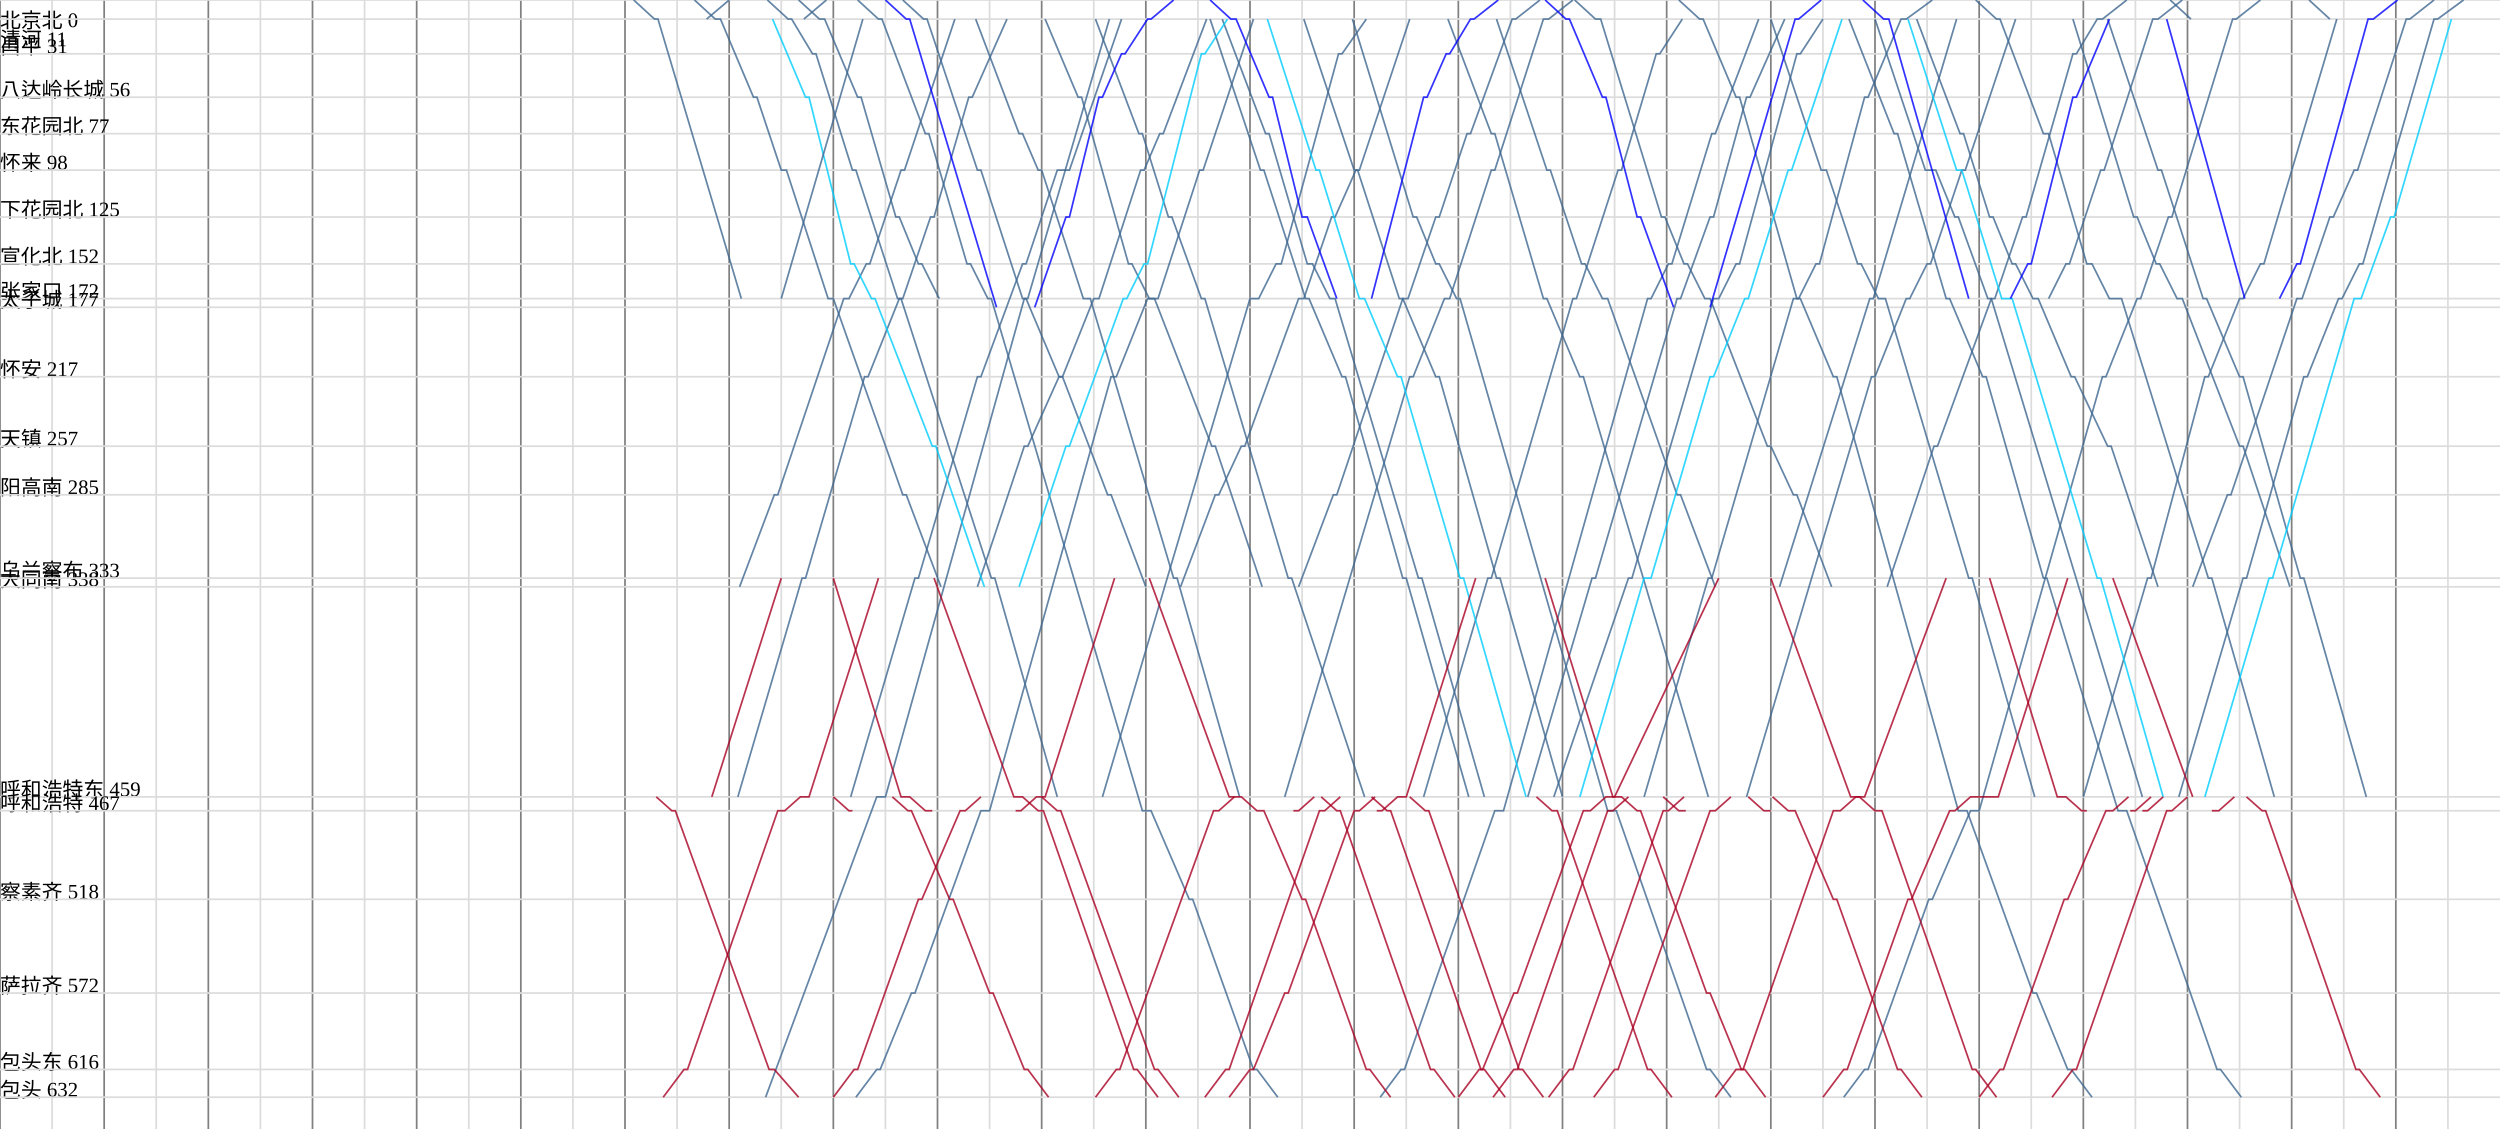
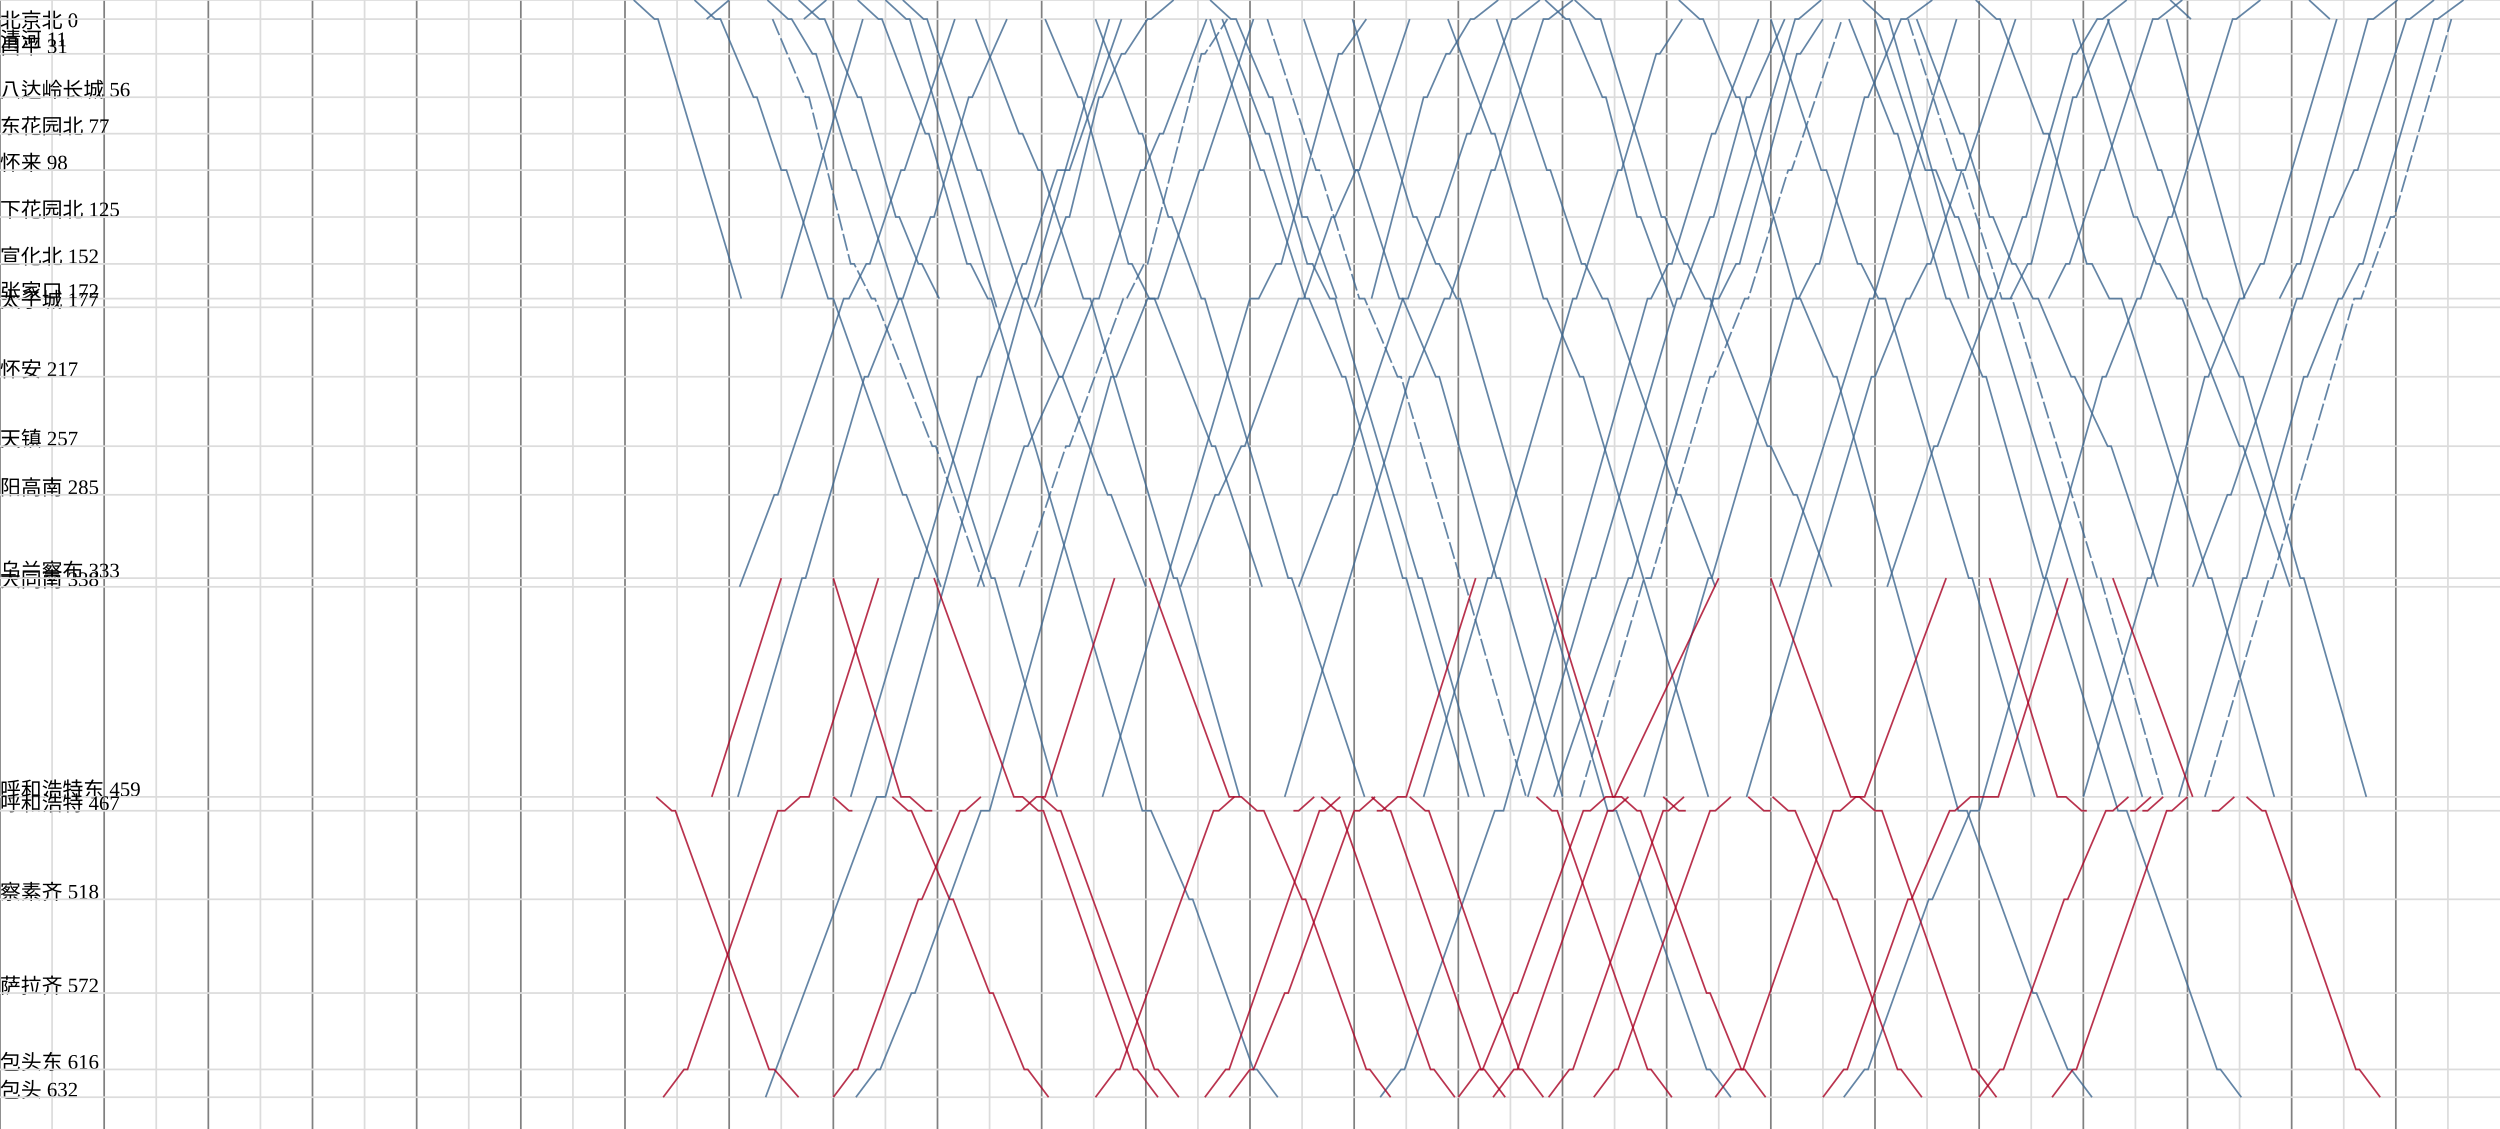
<svg xmlns="http://www.w3.org/2000/svg" width="1440" height="650" version="1.1">
  <style>
line,polyline {
  stroke-width:1
}
line.hour {
  stroke:rgb(128,128,128);
}
line.halfhour, line.station {
  stroke:rgb(220,220,220);
}
polyline {
  fill:none;opacity:0.8;
}
.polylineG {
  stroke:#3d668f;
}
.polylineD {
  stroke:#a80022;
}
.polylineC {
  stroke:#bf9540;
}
.polylineZ {
  stroke:#004a80;
}
.polylineT {
  stroke:#123da1;
}
.polylineK {
  stroke:#cc4c33;
- }
- .CR400BFC5145 {
-   stroke:#0000FF;
- }
- .CR400BFC {
-   stroke:#00CCFF;
}
.polyline1,
.polyline2,
.polyline3,
.polyline4,
.polyline5,
.polyline6,
.polyline7,
.polyline8,
.polyline9 {
  stroke: #305030
+ }
+ .temp{
+   stroke-dasharray:10 2
}
</style>
  <line class="hour" x1="0" y1="0" x2="0" y2="3000" />
  <line class="halfhour" x1="30" y1="0" x2="30" y2="3000" />
  <line class="hour" x1="60" y1="0" x2="60" y2="3000" />
  <line class="halfhour" x1="90" y1="0" x2="90" y2="3000" />
  <line class="hour" x1="120" y1="0" x2="120" y2="3000" />
  <line class="halfhour" x1="150" y1="0" x2="150" y2="3000" />
  <line class="hour" x1="180" y1="0" x2="180" y2="3000" />
  <line class="halfhour" x1="210" y1="0" x2="210" y2="3000" />
  <line class="hour" x1="240" y1="0" x2="240" y2="3000" />
  <line class="halfhour" x1="270" y1="0" x2="270" y2="3000" />
  <line class="hour" x1="300" y1="0" x2="300" y2="3000" />
  <line class="halfhour" x1="330" y1="0" x2="330" y2="3000" />
  <line class="hour" x1="360" y1="0" x2="360" y2="3000" />
  <line class="halfhour" x1="390" y1="0" x2="390" y2="3000" />
  <line class="hour" x1="420" y1="0" x2="420" y2="3000" />
  <line class="halfhour" x1="450" y1="0" x2="450" y2="3000" />
  <line class="hour" x1="480" y1="0" x2="480" y2="3000" />
  <line class="halfhour" x1="510" y1="0" x2="510" y2="3000" />
  <line class="hour" x1="540" y1="0" x2="540" y2="3000" />
  <line class="halfhour" x1="570" y1="0" x2="570" y2="3000" />
  <line class="hour" x1="600" y1="0" x2="600" y2="3000" />
  <line class="halfhour" x1="630" y1="0" x2="630" y2="3000" />
  <line class="hour" x1="660" y1="0" x2="660" y2="3000" />
  <line class="halfhour" x1="690" y1="0" x2="690" y2="3000" />
  <line class="hour" x1="720" y1="0" x2="720" y2="3000" />
  <line class="halfhour" x1="750" y1="0" x2="750" y2="3000" />
  <line class="hour" x1="780" y1="0" x2="780" y2="3000" />
  <line class="halfhour" x1="810" y1="0" x2="810" y2="3000" />
  <line class="hour" x1="840" y1="0" x2="840" y2="3000" />
  <line class="halfhour" x1="870" y1="0" x2="870" y2="3000" />
  <line class="hour" x1="900" y1="0" x2="900" y2="3000" />
  <line class="halfhour" x1="930" y1="0" x2="930" y2="3000" />
  <line class="hour" x1="960" y1="0" x2="960" y2="3000" />
  <line class="halfhour" x1="990" y1="0" x2="990" y2="3000" />
  <line class="hour" x1="1020" y1="0" x2="1020" y2="3000" />
  <line class="halfhour" x1="1050" y1="0" x2="1050" y2="3000" />
  <line class="hour" x1="1080" y1="0" x2="1080" y2="3000" />
  <line class="halfhour" x1="1110" y1="0" x2="1110" y2="3000" />
  <line class="hour" x1="1140" y1="0" x2="1140" y2="3000" />
  <line class="halfhour" x1="1170" y1="0" x2="1170" y2="3000" />
  <line class="hour" x1="1200" y1="0" x2="1200" y2="3000" />
  <line class="halfhour" x1="1230" y1="0" x2="1230" y2="3000" />
  <line class="hour" x1="1260" y1="0" x2="1260" y2="3000" />
  <line class="halfhour" x1="1290" y1="0" x2="1290" y2="3000" />
  <line class="hour" x1="1320" y1="0" x2="1320" y2="3000" />
  <line class="halfhour" x1="1350" y1="0" x2="1350" y2="3000" />
  <line class="hour" x1="1380" y1="0" x2="1380" y2="3000" />
  <line class="halfhour" x1="1410" y1="0" x2="1410" y2="3000" />
  <text x="0" y="16">北京北 0</text>
  <line class="station" x1="0" y1="0" x2="1440" y2="0" />
  <text x="0" y="27">清河 11</text>
  <line class="station" x1="0" y1="11" x2="1440" y2="11" />
  <text x="0" y="31">昌平 31</text>
  <line class="station" x1="0" y1="31" x2="1440" y2="31" />
  <text x="0" y="56">八达岭长城 56</text>
  <line class="station" x1="0" y1="56" x2="1440" y2="56" />
  <text x="0" y="77">东花园北 77</text>
  <line class="station" x1="0" y1="77" x2="1440" y2="77" />
  <text x="0" y="98">怀来 98</text>
  <line class="station" x1="0" y1="98" x2="1440" y2="98" />
  <text x="0" y="125">下花园北 125</text>
  <line class="station" x1="0" y1="125" x2="1440" y2="125" />
  <text x="0" y="152">宣化北 152</text>
  <line class="station" x1="0" y1="152" x2="1440" y2="152" />
  <text x="0" y="172">张家口 172</text>
  <line class="station" x1="0" y1="172" x2="1440" y2="172" />
  <text x="0" y="177">太子城 177</text>
  <line class="station" x1="0" y1="177" x2="1440" y2="177" />
  <text x="0" y="217">怀安 217</text>
  <line class="station" x1="0" y1="217" x2="1440" y2="217" />
  <text x="0" y="257">天镇 257</text>
  <line class="station" x1="0" y1="257" x2="1440" y2="257" />
  <text x="0" y="285">阳高南 285</text>
  <line class="station" x1="0" y1="285" x2="1440" y2="285" />
  <text x="0" y="338">大同南 338</text>
  <line class="station" x1="0" y1="338" x2="1440" y2="338" />
  <text x="0" y="333">乌兰察布 333</text>
  <line class="station" x1="0" y1="333" x2="1440" y2="333" />
  <text x="0" y="459">呼和浩特东 459</text>
  <line class="station" x1="0" y1="459" x2="1440" y2="459" />
  <text x="0" y="467">呼和浩特 467</text>
  <line class="station" x1="0" y1="467" x2="1440" y2="467" />
  <text x="0" y="518">察素齐 518</text>
  <line class="station" x1="0" y1="518" x2="1440" y2="518" />
  <text x="0" y="572">萨拉齐 572</text>
  <line class="station" x1="0" y1="572" x2="1440" y2="572" />
  <text x="0" y="616">包头东 616</text>
  <line class="station" x1="0" y1="616" x2="1440" y2="616" />
  <text x="0" y="632">包头 632</text>
  <line class="station" x1="0" y1="632" x2="1440" y2="632" />
-   <polyline name="G2402" class="polylineG" points="425,459 462,333 464,333 498,217 500,217 518,172 520,172 536,125 538,125 558,56 560,56 580,11 " />
-   <polyline name="G2403" class="polylineG" points="442,0 454,11 456,11 468,31 470,31 491,98 493,98 517,172 519,172 571,333 573,333 609,459 " />
-   <polyline name="G2406" class="polylineG" points="490,459 527,333 529,333 563,217 565,217 589,152 591,152 609,98 616,98 646,11 " />
-   <polyline name="G2407" class="polylineG" points="562,11 587,77 589,77 598,98 600,98 624,172 628,172 676,333 678,333 714,459 " />
-   <polyline name="G2410" class="polylineG" points="635,459 720,172 725,172 735,152 738,152 771,31 773,31 787,11 " />
-   <polyline name="G2411" class="polylineG" points="631,11 656,77 658,77 673,125 675,125 692,172 694,172 742,333 744,333 786,459 " />
-   <polyline name="G2414" class="polylineG" points="740,459 812,217 814,217 832,172 835,172 859,98 861,98 889,11 892,11 906,0 " />
-   <polyline name="G2415" class="polylineG" points="697,11 726,98 728,98 752,172 754,172 773,217 775,217 808,333 810,333 846,459 " />
-   <polyline name="G2417" class="polylineG" points="704,11 729,77 731,77 753,152 756,152 766,172 769,172 817,333 819,333 855,459 " />
-   <polyline name="G2418" class="polylineG" points="820,459 857,333 859,333 906,172 908,172 932,98 934,98 954,31 956,31 969,11 " />
-   <polyline name="G2419" class="polylineG" points="751,11 780,98 782,98 806,172 808,172 827,217 829,217 862,333 864,333 900,459 " />
-   <polyline name="G2422" class="polylineG" points="880,459 917,333 919,333 966,172 968,172 985,125 987,125 1006,56 1008,56 1028,11 " />
-   <polyline name="G2423" class="polylineG" points="834,11 859,77 861,77 889,172 891,172 910,217 912,217 984,459 " />
-   <polyline name="G2424" class="polylineG" points="895,459 938,333 940,333 987,172 990,172 1000,152 1002,152 1035,31 1037,31 1050,11 " />
-   <polyline name="G2426" class="polylineG" points="947,459 984,333 986,333 1033,172 1036,172 1046,152 1048,152 1074,56 1076,56 1095,11 1098,11 1113,0 " />
-   <polyline name="G2427" class="polylineG" points="1020,11 1049,98 1052,98 1070,152 1072,152 1082,172 1086,172 1134,333 1136,333 1172,459 " />
-   <polyline name="G2430" class="polylineG" points="1006,459 1078,217 1080,217 1098,172 1100,172 1110,152 1112,152 1130,98 1132,98 1161,11 " />
-   <polyline name="G2431" class="polylineG" points="1080,11 1109,98 1115,98 1126,125 1128,125 1145,172 1147,172 1234,459 " />
-   <polyline name="G2433" class="polylineG" points="1138,0 1150,11 1152,11 1177,77 1180,77 1202,152 1205,152 1215,172 1222,172 1272,333 1274,333 1310,459 " />
-   <polyline name="G2434" class="polylineG" points="1200,459 1237,333 1239,333 1270,217 1272,217 1290,172 1292,172 1302,152 1304,152 1346,11 " />
-   <polyline name="G2435" class="polylineG" points="1214,11 1243,98 1245,98 1269,172 1271,172 1290,217 1292,217 1325,333 1327,333 1363,459 " />
-   <polyline name="G2438" class="polylineG" points="1255,459 1292,333 1294,333 1327,217 1329,217 1347,172 1349,172 1359,152 1361,152 1402,11 1404,11 1419,0 " />
-   <polyline name="G2481" class="polylineG" points="494,0 506,11 508,11 533,77 535,77 557,152 559,152 569,172 571,172 658,467 663,467 685,518 687,518 722,616 724,616 736,632 " />
-   <polyline name="G2482" class="polylineG" points="441,632 505,459 510,459 590,172 592,172 639,11 " />
-   <polyline name="G2483" class="polylineG" points="779,11 814,125 816,125 827,152 829,152 839,172 841,172 926,467 931,467 983,616 985,616 997,632 " />
-   <polyline name="G2484" class="polylineG" points="493,632 505,616 507,616 525,572 527,572 565,467 570,467 640,217 643,217 661,172 667,172 691,98 693,98 722,11 " />
-   <polyline name="G2485" class="polylineG" points="967,0 979,11 981,11 1000,56 1002,56 1035,172 1037,172 1056,217 1058,217 1128,467 1133,467 1171,572 1173,572 1191,616 1193,616 1205,632 " />
-   <polyline name="G2486" class="polylineG" points="795,632 807,616 809,616 861,467 866,467 949,172 951,172 961,152 963,152 986,77 988,77 1013,11 " />
-   <polyline name="G2487" class="polylineG" points="1065,11 1091,77 1093,77 1121,172 1123,172 1142,217 1144,217 1177,333 1179,333 1220,467 1225,467 1277,616 1279,616 1291,632 " />
-   <polyline name="G2488" class="polylineG" points="1062,632 1074,616 1076,616 1111,518 1113,518 1135,467 1140,467 1211,217 1213,217 1231,172 1233,172 1249,125 1251,125 1286,11 1288,11 1302,0 " />
-   <polyline name="G2501" class="polylineG" points="400,0 412,11 415,11 434,56 436,56 450,98 453,98 477,172 480,172 520,285 522,285 542,338 " />
-   <polyline name="G2502" class="polylineG" points="426,338 446,285 448,285 486,172 489,172 499,152 501,152 519,98 521,98 550,11 " />
-   <polyline name="G2505" class="polylineG" points="520,0 532,11 534,11 563,98 565,98 589,172 591,172 610,217 612,217 638,285 640,285 660,338 " />
-   <polyline name="G2506" class="polylineG" points="563,338 590,257 592,257 610,217 612,217 630,172 633,172 657,98 659,98 668,77 670,77 695,11 " />
-   <polyline name="G2507" class="polylineG" points="602,11 621,56 623,56 650,152 652,152 662,172 665,172 698,257 700,257 727,338 " />
-   <polyline name="G2510" class="polylineG" points="680,338 700,285 702,285 715,257 717,257 748,172 751,172 767,125 769,125 781,98 783,98 812,11 " />
-   <polyline name="G2512" class="polylineG" points="748,338 768,285 770,285 808,172 811,172 827,125 829,125 845,77 847,77 871,11 873,11 887,0 " />
-   <polyline name="G2513" class="polylineG" points="862,11 891,98 893,98 911,152 913,152 923,172 926,172 966,285 968,285 988,338 " />
-   <polyline name="G2515" class="polylineG" points="907,0 919,11 922,11 957,125 959,125 970,152 972,152 982,172 985,172 1018,257 1020,257 1033,285 1035,285 1055,338 " />
-   <polyline name="G2518" class="polylineG" points="1025,338 1077,172 1079,172 1127,11 " />
-   <polyline name="G2520" class="polylineG" points="1087,338 1114,257 1116,257 1147,172 1149,172 1165,125 1167,125 1194,31 1196,31 1208,11 1211,11 1225,0 " />
-   <polyline name="G2521" class="polylineG" points="1104,11 1129,77 1131,77 1146,125 1148,125 1159,152 1161,152 1171,172 1174,172 1193,217 1195,217 1214,257 1216,257 1243,338 " />
-   <polyline name="G2523" class="polylineG" points="1194,11 1229,125 1231,125 1242,152 1244,152 1254,172 1257,172 1290,257 1292,257 1319,338 " />
-   <polyline name="G2524" class="polylineG" points="1263,338 1283,285 1285,285 1323,172 1326,172 1342,125 1344,125 1356,98 1358,98 1386,11 1388,11 1402,0 " />
-   <polyline name="G4167" class="CR400BFC" points="730,11 758,98 760,98 783,172 786,172 805,217 807,217 841,333 843,333 879,459 " />
-   <polyline name="G4168" class="CR400BFC" points="910,459 947,333 951,333 985,217 987,217 1005,172 1007,172 1030,98 1032,98 1061,11 " />
-   <polyline name="G4169" class="CR400BFC" points="1099,11 1127,98 1130,98 1153,172 1159,172 1208,333 1210,333 1246,459 " />
-   <polyline name="G4170" class="CR400BFC" points="1270,459 1307,333 1309,333 1356,172 1360,172 1377,125 1379,125 1412,11 " />
-   <polyline name="G4175" class="CR400BFC" points="445,11 464,56 466,56 490,152 492,152 502,172 504,172 537,257 539,257 567,338 " />
-   <polyline name="G4176" class="CR400BFC" points="587,338 614,257 616,257 647,172 649,172 659,152 661,152 692,31 694,31 707,11 " />
-   <polyline name="G7867" class="polylineG" points="1250,0 1262,11 " />
-   <polyline name="G7868" class="polylineG" points="407,11 420,0 " />
-   <polyline name="G7869" class="polylineG" points="1330,0 1342,11 " />
-   <polyline name="G7870" class="polylineG" points="463,11 476,0 " />
-   <polyline name="G7871" class="polylineG" points="460,0 472,11 475,11 494,56 496,56 516,125 518,125 529,152 531,152 541,172 " />
-   <polyline name="G7872" class="polylineG" points="1180,172 1190,152 1192,152 1210,98 1212,98 1240,11 1243,11 1257,0 " />
-   <polyline name="G7875" class="polylineG" points="365,0 377,11 379,11 427,172 " />
-   <polyline name="G7876" class="polylineG" points="450,172 497,11 " />
-   <polyline name="G8811" class="CR400BFC5145" points="510,0 522,11 524,11 574,177 " />
-   <polyline name="G8812" class="CR400BFC5145" points="596,177 614,125 616,125 633,56 635,56 646,31 648,31 661,11 663,11 676,0 " />
-   <polyline name="G8815" class="CR400BFC5145" points="890,0 902,11 904,11 923,56 925,56 943,125 945,125 964,177 " />
-   <polyline name="G8816" class="CR400BFC5145" points="985,177 1034,11 1036,11 1049,0 " />
-   <polyline name="G9101" class="CR400BFC5145" points="697,0 709,11 712,11 731,56 733,56 750,125 753,125 770,172 " />
-   <polyline name="G9102" class="CR400BFC5145" points="790,172 820,56 822,56 833,31 835,31 847,11 849,11 863,0 " />
-   <polyline name="G9103" class="CR400BFC5145" points="1073,0 1085,11 1088,11 1134,172 " />
-   <polyline name="G9104" class="CR400BFC5145" points="1158,172 1168,152 1170,152 1194,56 1196,56 1215,11 " />
-   <polyline name="G9105" class="CR400BFC5145" points="1248,11 1293,172 " />
-   <polyline name="G9106" class="CR400BFC5145" points="1313,172 1323,152 1325,152 1364,11 1367,11 1381,0 " />
-   <polyline name="D6751" class="polylineD" points="378,459 387,467 389,467 443,616 446,616 460,632 " />
-   <polyline name="D6752" class="polylineD" points="480,632 492,616 494,616 529,518 531,518 553,467 556,467 565,459 " />
-   <polyline name="D6753" class="polylineD" points="514,459 523,467 525,467 547,518 549,518 570,572 572,572 590,616 592,616 604,632 " />
-   <polyline name="D6754" class="polylineD" points="631,632 643,616 645,616 699,467 702,467 711,459 " />
-   <polyline name="D6755" class="polylineD" points="600,459 609,467 611,467 665,616 667,616 679,632 " />
-   <polyline name="D6756" class="polylineD" points="694,632 706,616 708,616 760,467 763,467 772,459 " />
-   <polyline name="D6757" class="polylineD" points="761,459 770,467 772,467 824,616 826,616 838,632 " />
-   <polyline name="D6758" class="polylineD" points="708,632 720,616 722,616 740,572 742,572 780,467 783,467 792,459 " />
-   <polyline name="D6759" class="polylineD" points="790,459 799,467 801,467 853,616 855,616 867,632 " />
-   <polyline name="D6760" class="polylineD" points="860,632 872,616 874,616 926,467 929,467 938,459 " />
-   <polyline name="D6761" class="polylineD" points="812,459 821,467 823,467 875,616 877,616 889,632 " />
-   <polyline name="D6762" class="polylineD" points="892,632 904,616 906,616 958,467 961,467 970,459 " />
-   <polyline name="D6763" class="polylineD" points="885,459 894,467 897,467 949,616 951,616 963,632 " />
-   <polyline name="D6764" class="polylineD" points="918,632 930,616 932,616 985,467 988,467 997,459 " />
-   <polyline name="D6765" class="polylineD" points="1021,459 1030,467 1034,467 1056,518 1058,518 1093,616 1095,616 1107,632 " />
-   <polyline name="D6766" class="polylineD" points="1140,632 1152,616 1154,616 1189,518 1191,518 1213,467 1217,467 1226,459 " />
-   <polyline name="D6767" class="polylineD" points="1294,459 1303,467 1305,467 1357,616 1359,616 1371,632 " />
-   <polyline name="D6768" class="polylineD" points="1182,632 1194,616 1196,616 1248,467 1251,467 1260,459 " />
-   <polyline name="D6769" class="polylineD" points="538,333 584,459 589,459 598,467 601,467 653,616 655,616 667,632 " />
-   <polyline name="D6770" class="polylineD" points="382,632 394,616 396,616 448,467 452,467 461,459 466,459 506,333 " />
-   <polyline name="D6771" class="polylineD" points="662,333 708,459 715,459 724,467 728,467 750,518 752,518 787,616 789,616 801,632 " />
-   <polyline name="D6772" class="polylineD" points="840,632 852,616 854,616 872,572 874,572 912,467 916,467 925,459 930,459 990,333 " />
-   <polyline name="D6773" class="polylineD" points="890,333 929,459 934,459 943,467 945,467 983,572 985,572 1003,616 1005,616 1017,632 " />
-   <polyline name="D6774" class="polylineD" points="988,632 1000,616 1004,616 1056,467 1060,467 1069,459 1074,459 1121,333 " />
-   <polyline name="D6775" class="polylineD" points="1020,333 1066,459 1071,459 1080,467 1084,467 1136,616 1138,616 1150,632 " />
-   <polyline name="D6776" class="polylineD" points="1050,632 1062,616 1064,616 1099,518 1101,518 1123,467 1126,467 1135,459 1151,459 1191,333 " />
-   <polyline name="D6777" class="polylineD" points="1217,333 1263,459 " />
-   <polyline name="D6778" class="polylineD" points="410,459 450,333 " />
-   <polyline name="D6961" class="polylineD" points="480,459 489,467 491,467 " />
-   <polyline name="D6962" class="polylineD" points="745,467 748,467 757,459 " />
-   <polyline name="D6963" class="polylineD" points="958,459 967,467 971,467 " />
-   <polyline name="D6964" class="polylineD" points="1234,467 1237,467 1246,459 " />
+   <polyline name="1231-0205_G2402" class="polylineG" points="425,459 462,333 464,333 498,217 500,217 518,172 520,172 536,125 538,125 558,56 560,56 580,11 " />
+   <polyline name="1231-0205_G2403" class="polylineG" points="442,0 454,11 456,11 468,31 470,31 491,98 493,98 517,172 519,172 571,333 573,333 609,459 " />
+   <polyline name="1231-0205_G2406" class="polylineG" points="490,459 527,333 529,333 563,217 565,217 589,152 591,152 609,98 616,98 646,11 " />
+   <polyline name="_G2407" class="polylineG" points="562,11 587,77 589,77 598,98 600,98 624,172 628,172 676,333 678,333 714,459 " />
+   <polyline name="_G2410" class="polylineG" points="635,459 720,172 725,172 735,152 738,152 771,31 773,31 787,11 " />
+   <polyline name="_G2411" class="polylineG" points="631,11 656,77 658,77 673,125 675,125 692,172 694,172 742,333 744,333 786,459 " />
+   <polyline name="_G2414" class="polylineG" points="740,459 812,217 814,217 832,172 835,172 859,98 861,98 889,11 892,11 906,0 " />
+   <polyline name="_G2415" class="polylineG" points="697,11 726,98 728,98 752,172 754,172 773,217 775,217 808,333 810,333 846,459 " />
+   <polyline name="_G2417" class="polylineG" points="704,11 729,77 731,77 753,152 756,152 766,172 769,172 817,333 819,333 855,459 " />
+   <polyline name="_G2418" class="polylineG" points="820,459 857,333 859,333 906,172 908,172 932,98 934,98 954,31 956,31 969,11 " />
+   <polyline name="_G2419" class="polylineG" points="751,11 780,98 782,98 806,172 808,172 827,217 829,217 862,333 864,333 900,459 " />
+   <polyline name="_G2422" class="polylineG" points="880,459 917,333 919,333 966,172 968,172 985,125 987,125 1006,56 1008,56 1028,11 " />
+   <polyline name="_G2423" class="polylineG" points="834,11 859,77 861,77 889,172 891,172 910,217 912,217 984,459 " />
+   <polyline name="_G2424" class="polylineG" points="895,459 938,333 940,333 987,172 990,172 1000,152 1002,152 1035,31 1037,31 1050,11 " />
+   <polyline name="_G2426" class="polylineG" points="947,459 984,333 986,333 1033,172 1036,172 1046,152 1048,152 1074,56 1076,56 1095,11 1098,11 1113,0 " />
+   <polyline name="_G2427" class="polylineG" points="1020,11 1049,98 1052,98 1070,152 1072,152 1082,172 1086,172 1134,333 1136,333 1172,459 " />
+   <polyline name="_G2430" class="polylineG" points="1006,459 1078,217 1080,217 1098,172 1100,172 1110,152 1112,152 1130,98 1132,98 1161,11 " />
+   <polyline name="_G2431" class="polylineG" points="1080,11 1109,98 1115,98 1126,125 1128,125 1145,172 1147,172 1234,459 " />
+   <polyline name="_G2433" class="polylineG" points="1138,0 1150,11 1152,11 1177,77 1180,77 1202,152 1205,152 1215,172 1222,172 1272,333 1274,333 1310,459 " />
+   <polyline name="_G2434" class="polylineG" points="1200,459 1237,333 1239,333 1270,217 1272,217 1290,172 1292,172 1302,152 1304,152 1346,11 " />
+   <polyline name="_G2435" class="polylineG" points="1214,11 1243,98 1245,98 1269,172 1271,172 1290,217 1292,217 1325,333 1327,333 1363,459 " />
+   <polyline name="_G2438" class="polylineG" points="1255,459 1292,333 1294,333 1327,217 1329,217 1347,172 1349,172 1359,152 1361,152 1402,11 1404,11 1419,0 " />
+   <polyline name="1231-0205_G2481" class="polylineG" points="494,0 506,11 508,11 533,77 535,77 557,152 559,152 569,172 571,172 658,467 663,467 685,518 687,518 722,616 724,616 736,632 " />
+   <polyline name="1231-0205_G2482" class="polylineG" points="441,632 505,459 510,459 590,172 592,172 639,11 " />
+   <polyline name="_G2483" class="polylineG" points="779,11 814,125 816,125 827,152 829,152 839,172 841,172 926,467 931,467 983,616 985,616 997,632 " />
+   <polyline name="1231-0205_G2484" class="polylineG" points="493,632 505,616 507,616 525,572 527,572 565,467 570,467 640,217 643,217 661,172 667,172 691,98 693,98 722,11 " />
+   <polyline name="_G2485" class="polylineG" points="967,0 979,11 981,11 1000,56 1002,56 1035,172 1037,172 1056,217 1058,217 1128,467 1133,467 1171,572 1173,572 1191,616 1193,616 1205,632 " />
+   <polyline name="1231-0205_G2486" class="polylineG" points="795,632 807,616 809,616 861,467 866,467 949,172 951,172 961,152 963,152 986,77 988,77 1013,11 " />
+   <polyline name="_G2487" class="polylineG" points="1065,11 1091,77 1093,77 1121,172 1123,172 1142,217 1144,217 1177,333 1179,333 1220,467 1225,467 1277,616 1279,616 1291,632 " />
+   <polyline name="_G2488" class="polylineG" points="1062,632 1074,616 1076,616 1111,518 1113,518 1135,467 1140,467 1211,217 1213,217 1231,172 1233,172 1249,125 1251,125 1286,11 1288,11 1302,0 " />
+   <polyline name="1231-0205_G2501" class="polylineG" points="400,0 412,11 415,11 434,56 436,56 450,98 453,98 477,172 480,172 520,285 522,285 542,338 " />
+   <polyline name="1231-0205_G2502" class="polylineG" points="426,338 446,285 448,285 486,172 489,172 499,152 501,152 519,98 521,98 550,11 " />
+   <polyline name="_G2505" class="polylineG" points="520,0 532,11 534,11 563,98 565,98 589,172 591,172 610,217 612,217 638,285 640,285 660,338 " />
+   <polyline name="_G2506" class="polylineG" points="563,338 590,257 592,257 610,217 612,217 630,172 633,172 657,98 659,98 668,77 670,77 695,11 " />
+   <polyline name="_G2507" class="polylineG" points="602,11 621,56 623,56 650,152 652,152 662,172 665,172 698,257 700,257 727,338 " />
+   <polyline name="_G2510" class="polylineG" points="680,338 700,285 702,285 715,257 717,257 748,172 751,172 767,125 769,125 781,98 783,98 812,11 " />
+   <polyline name="_G2512" class="polylineG" points="748,338 768,285 770,285 808,172 811,172 827,125 829,125 845,77 847,77 871,11 873,11 887,0 " />
+   <polyline name="_G2513" class="polylineG" points="862,11 891,98 893,98 911,152 913,152 923,172 926,172 966,285 968,285 988,338 " />
+   <polyline name="_G2515" class="polylineG" points="907,0 919,11 922,11 957,125 959,125 970,152 972,152 982,172 985,172 1018,257 1020,257 1033,285 1035,285 1055,338 " />
+   <polyline name="_G2518" class="polylineG" points="1025,338 1077,172 1079,172 1127,11 " />
+   <polyline name="_G2520" class="polylineG" points="1087,338 1114,257 1116,257 1147,172 1149,172 1165,125 1167,125 1194,31 1196,31 1208,11 1211,11 1225,0 " />
+   <polyline name="_G2521" class="polylineG" points="1104,11 1129,77 1131,77 1146,125 1148,125 1159,152 1161,152 1171,172 1174,172 1193,217 1195,217 1214,257 1216,257 1243,338 " />
+   <polyline name="_G2523" class="polylineG" points="1194,11 1229,125 1231,125 1242,152 1244,152 1254,172 1257,172 1290,257 1292,257 1319,338 " />
+   <polyline name="_G2524" class="polylineG" points="1263,338 1283,285 1285,285 1323,172 1326,172 1342,125 1344,125 1356,98 1358,98 1386,11 1388,11 1402,0 " />
+   <polyline name="1231-0109_G4167" class="polylineG temp" points="730,11 758,98 760,98 783,172 786,172 805,217 807,217 841,333 843,333 879,459 " />
+   <polyline name="1231-0109_G4168" class="polylineG temp" points="910,459 947,333 951,333 985,217 987,217 1005,172 1007,172 1030,98 1032,98 1061,11 " />
+   <polyline name="1231-0109_G4169" class="polylineG temp" points="1099,11 1127,98 1130,98 1153,172 1159,172 1208,333 1210,333 1246,459 " />
+   <polyline name="1231-0109_G4170" class="polylineG temp" points="1270,459 1307,333 1309,333 1356,172 1360,172 1377,125 1379,125 1412,11 " />
+   <polyline name="1231-0109_G4175" class="polylineG temp" points="445,11 464,56 466,56 490,152 492,152 502,172 504,172 537,257 539,257 567,338 " />
+   <polyline name="1231-0109_G4176" class="polylineG temp" points="587,338 614,257 616,257 647,172 649,172 659,152 661,152 692,31 694,31 707,11 " />
+   <polyline name="_G7867" class="polylineG" points="1250,0 1262,11 " />
+   <polyline name="1231-0205_G7868" class="polylineG" points="407,11 420,0 " />
+   <polyline name="_G7869" class="polylineG" points="1330,0 1342,11 " />
+   <polyline name="1231-0205_G7870" class="polylineG" points="463,11 476,0 " />
+   <polyline name="1231-0205_G7871" class="polylineG" points="460,0 472,11 475,11 494,56 496,56 516,125 518,125 529,152 531,152 541,172 " />
+   <polyline name="_G7872" class="polylineG" points="1180,172 1190,152 1192,152 1210,98 1212,98 1240,11 1243,11 1257,0 " />
+   <polyline name="1231-0205_G7875" class="polylineG" points="365,0 377,11 379,11 427,172 " />
+   <polyline name="1231-0205_G7876" class="polylineG" points="450,172 497,11 " />
+   <polyline name="_G8811" class="polylineG" points="510,0 522,11 524,11 574,177 " />
+   <polyline name="_G8812" class="polylineG" points="596,177 614,125 616,125 633,56 635,56 646,31 648,31 661,11 663,11 676,0 " />
+   <polyline name="_G8815" class="polylineG" points="890,0 902,11 904,11 923,56 925,56 943,125 945,125 964,177 " />
+   <polyline name="_G8816" class="polylineG" points="985,177 1034,11 1036,11 1049,0 " />
+   <polyline name="1230-0112_G9101" class="polylineG" points="697,0 709,11 712,11 731,56 733,56 750,125 753,125 770,172 " />
+   <polyline name="1230-0112_G9102" class="polylineG" points="790,172 820,56 822,56 833,31 835,31 847,11 849,11 863,0 " />
+   <polyline name="1230-0112_G9103" class="polylineG" points="1073,0 1085,11 1088,11 1134,172 " />
+   <polyline name="1230-0112_G9104" class="polylineG" points="1158,172 1168,152 1170,152 1194,56 1196,56 1215,11 " />
+   <polyline name="1230-0112_G9105" class="polylineG" points="1248,11 1293,172 " />
+   <polyline name="1230-0112_G9106" class="polylineG" points="1313,172 1323,152 1325,152 1364,11 1367,11 1381,0 " />
+   <polyline name="_D6751" class="polylineD" points="378,459 387,467 389,467 443,616 446,616 460,632 " />
+   <polyline name="_D6752" class="polylineD" points="480,632 492,616 494,616 529,518 531,518 553,467 556,467 565,459 " />
+   <polyline name="_D6753" class="polylineD" points="514,459 523,467 525,467 547,518 549,518 570,572 572,572 590,616 592,616 604,632 " />
+   <polyline name="_D6754" class="polylineD" points="631,632 643,616 645,616 699,467 702,467 711,459 " />
+   <polyline name="_D6755" class="polylineD" points="600,459 609,467 611,467 665,616 667,616 679,632 " />
+   <polyline name="_D6756" class="polylineD" points="694,632 706,616 708,616 760,467 763,467 772,459 " />
+   <polyline name="_D6757" class="polylineD" points="761,459 770,467 772,467 824,616 826,616 838,632 " />
+   <polyline name="_D6758" class="polylineD" points="708,632 720,616 722,616 740,572 742,572 780,467 783,467 792,459 " />
+   <polyline name="_D6759" class="polylineD" points="790,459 799,467 801,467 853,616 855,616 867,632 " />
+   <polyline name="_D6760" class="polylineD" points="860,632 872,616 874,616 926,467 929,467 938,459 " />
+   <polyline name="_D6761" class="polylineD" points="812,459 821,467 823,467 875,616 877,616 889,632 " />
+   <polyline name="_D6762" class="polylineD" points="892,632 904,616 906,616 958,467 961,467 970,459 " />
+   <polyline name="_D6763" class="polylineD" points="885,459 894,467 897,467 949,616 951,616 963,632 " />
+   <polyline name="_D6764" class="polylineD" points="918,632 930,616 932,616 985,467 988,467 997,459 " />
+   <polyline name="_D6765" class="polylineD" points="1021,459 1030,467 1034,467 1056,518 1058,518 1093,616 1095,616 1107,632 " />
+   <polyline name="_D6766" class="polylineD" points="1140,632 1152,616 1154,616 1189,518 1191,518 1213,467 1217,467 1226,459 " />
+   <polyline name="_D6767" class="polylineD" points="1294,459 1303,467 1305,467 1357,616 1359,616 1371,632 " />
+   <polyline name="_D6768" class="polylineD" points="1182,632 1194,616 1196,616 1248,467 1251,467 1260,459 " />
+   <polyline name="_D6769" class="polylineD" points="538,333 584,459 589,459 598,467 601,467 653,616 655,616 667,632 " />
+   <polyline name="_D6770" class="polylineD" points="382,632 394,616 396,616 448,467 452,467 461,459 466,459 506,333 " />
+   <polyline name="_D6771" class="polylineD" points="662,333 708,459 715,459 724,467 728,467 750,518 752,518 787,616 789,616 801,632 " />
+   <polyline name="_D6772" class="polylineD" points="840,632 852,616 854,616 872,572 874,572 912,467 916,467 925,459 930,459 990,333 " />
+   <polyline name="_D6773" class="polylineD" points="890,333 929,459 934,459 943,467 945,467 983,572 985,572 1003,616 1005,616 1017,632 " />
+   <polyline name="_D6774" class="polylineD" points="988,632 1000,616 1004,616 1056,467 1060,467 1069,459 1074,459 1121,333 " />
+   <polyline name="_D6775" class="polylineD" points="1020,333 1066,459 1071,459 1080,467 1084,467 1136,616 1138,616 1150,632 " />
+   <polyline name="_D6776" class="polylineD" points="1050,632 1062,616 1064,616 1099,518 1101,518 1123,467 1126,467 1135,459 1151,459 1191,333 " />
+   <polyline name="_D6777" class="polylineD" points="1217,333 1263,459 " />
+   <polyline name="_D6778" class="polylineD" points="410,459 450,333 " />
+   <polyline name="_D6961" class="polylineD" points="480,459 489,467 491,467 " />
+   <polyline name="_D6962" class="polylineD" points="745,467 748,467 757,459 " />
+   <polyline name="_D6963" class="polylineD" points="958,459 967,467 971,467 " />
+   <polyline name="0116-0205_D6964" class="polylineD" points="1234,467 1237,467 1246,459 " />
  <polyline name="1230-0119_D6964+0" class="polylineD" points="1227,467 1230,467 1239,459 " />
-   <polyline name="D6965" class="polylineD" points="1007,459 1016,467 1020,467 " />
-   <polyline name="D6966" class="polylineD" points="1274,467 1278,467 1287,459 " />
-   <polyline name="D6967" class="polylineD" points="480,333 519,459 524,459 533,467 537,467 " />
-   <polyline name="D6968" class="polylineD" points="585,467 588,467 597,459 602,459 642,333 " />
-   <polyline name="D6969" class="polylineD" points="1146,333 1185,459 1190,459 1199,467 1202,467 " />
-   <polyline name="D6970" class="polylineD" points="793,467 796,467 805,459 810,459 850,333 " />
+   <polyline name="_D6965" class="polylineD" points="1007,459 1016,467 1020,467 " />
+   <polyline name="_D6966" class="polylineD" points="1274,467 1278,467 1287,459 " />
+   <polyline name="_D6967" class="polylineD" points="480,333 519,459 524,459 533,467 537,467 " />
+   <polyline name="_D6968" class="polylineD" points="585,467 588,467 597,459 602,459 642,333 " />
+   <polyline name="_D6969" class="polylineD" points="1146,333 1185,459 1190,459 1199,467 1202,467 " />
+   <polyline name="_D6970" class="polylineD" points="793,467 796,467 805,459 810,459 850,333 " />
</svg>
